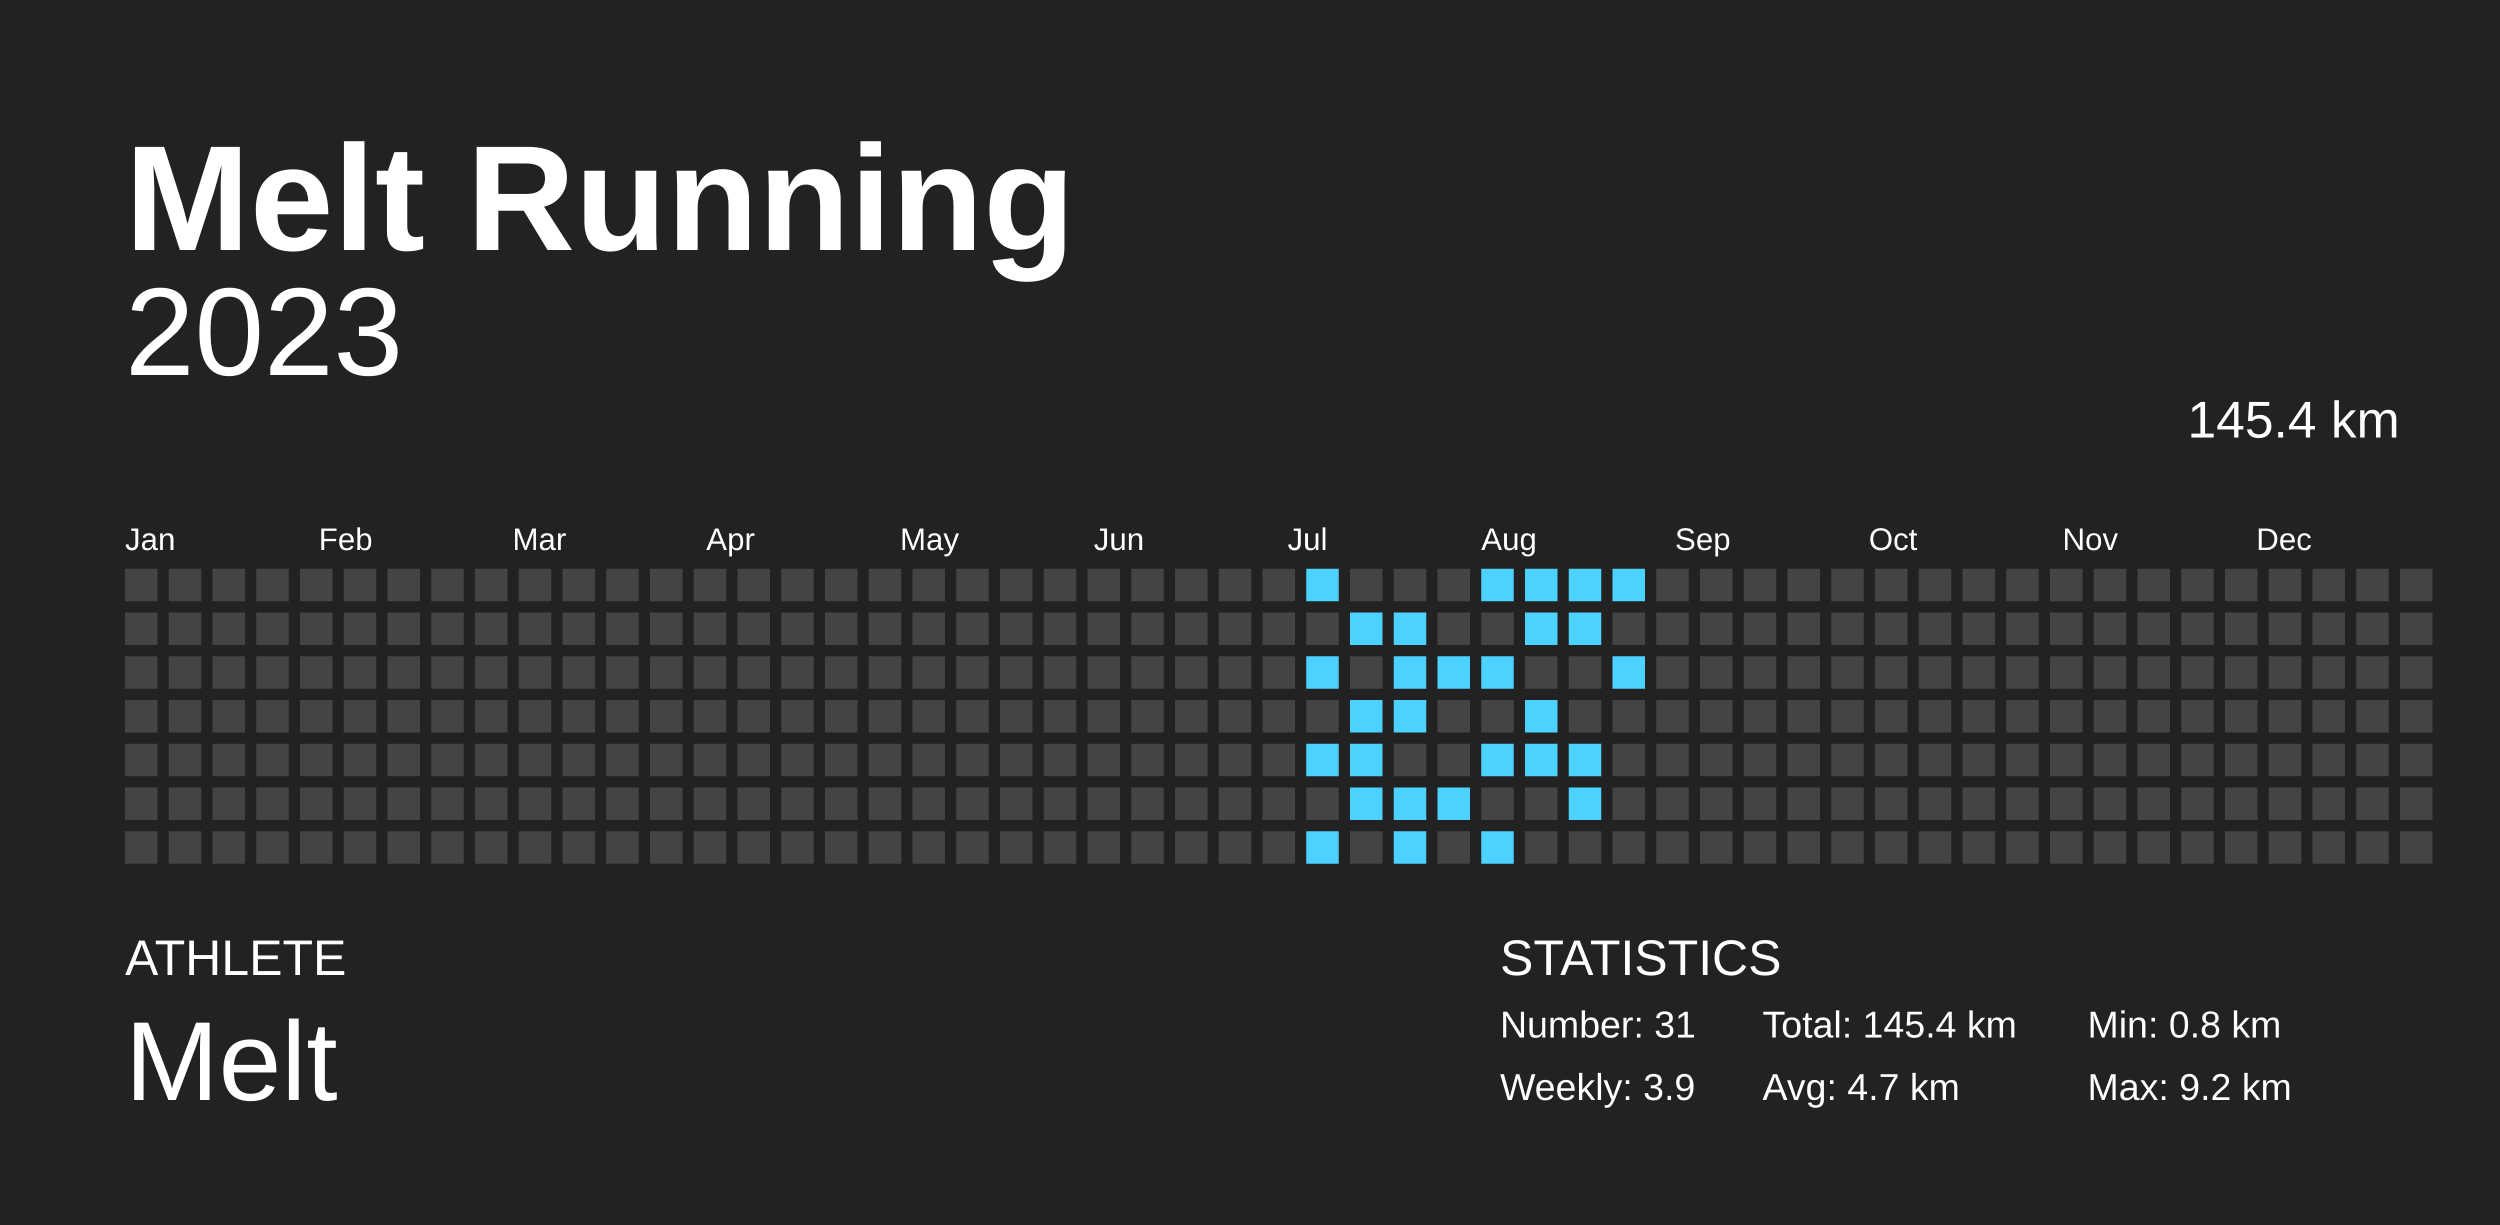
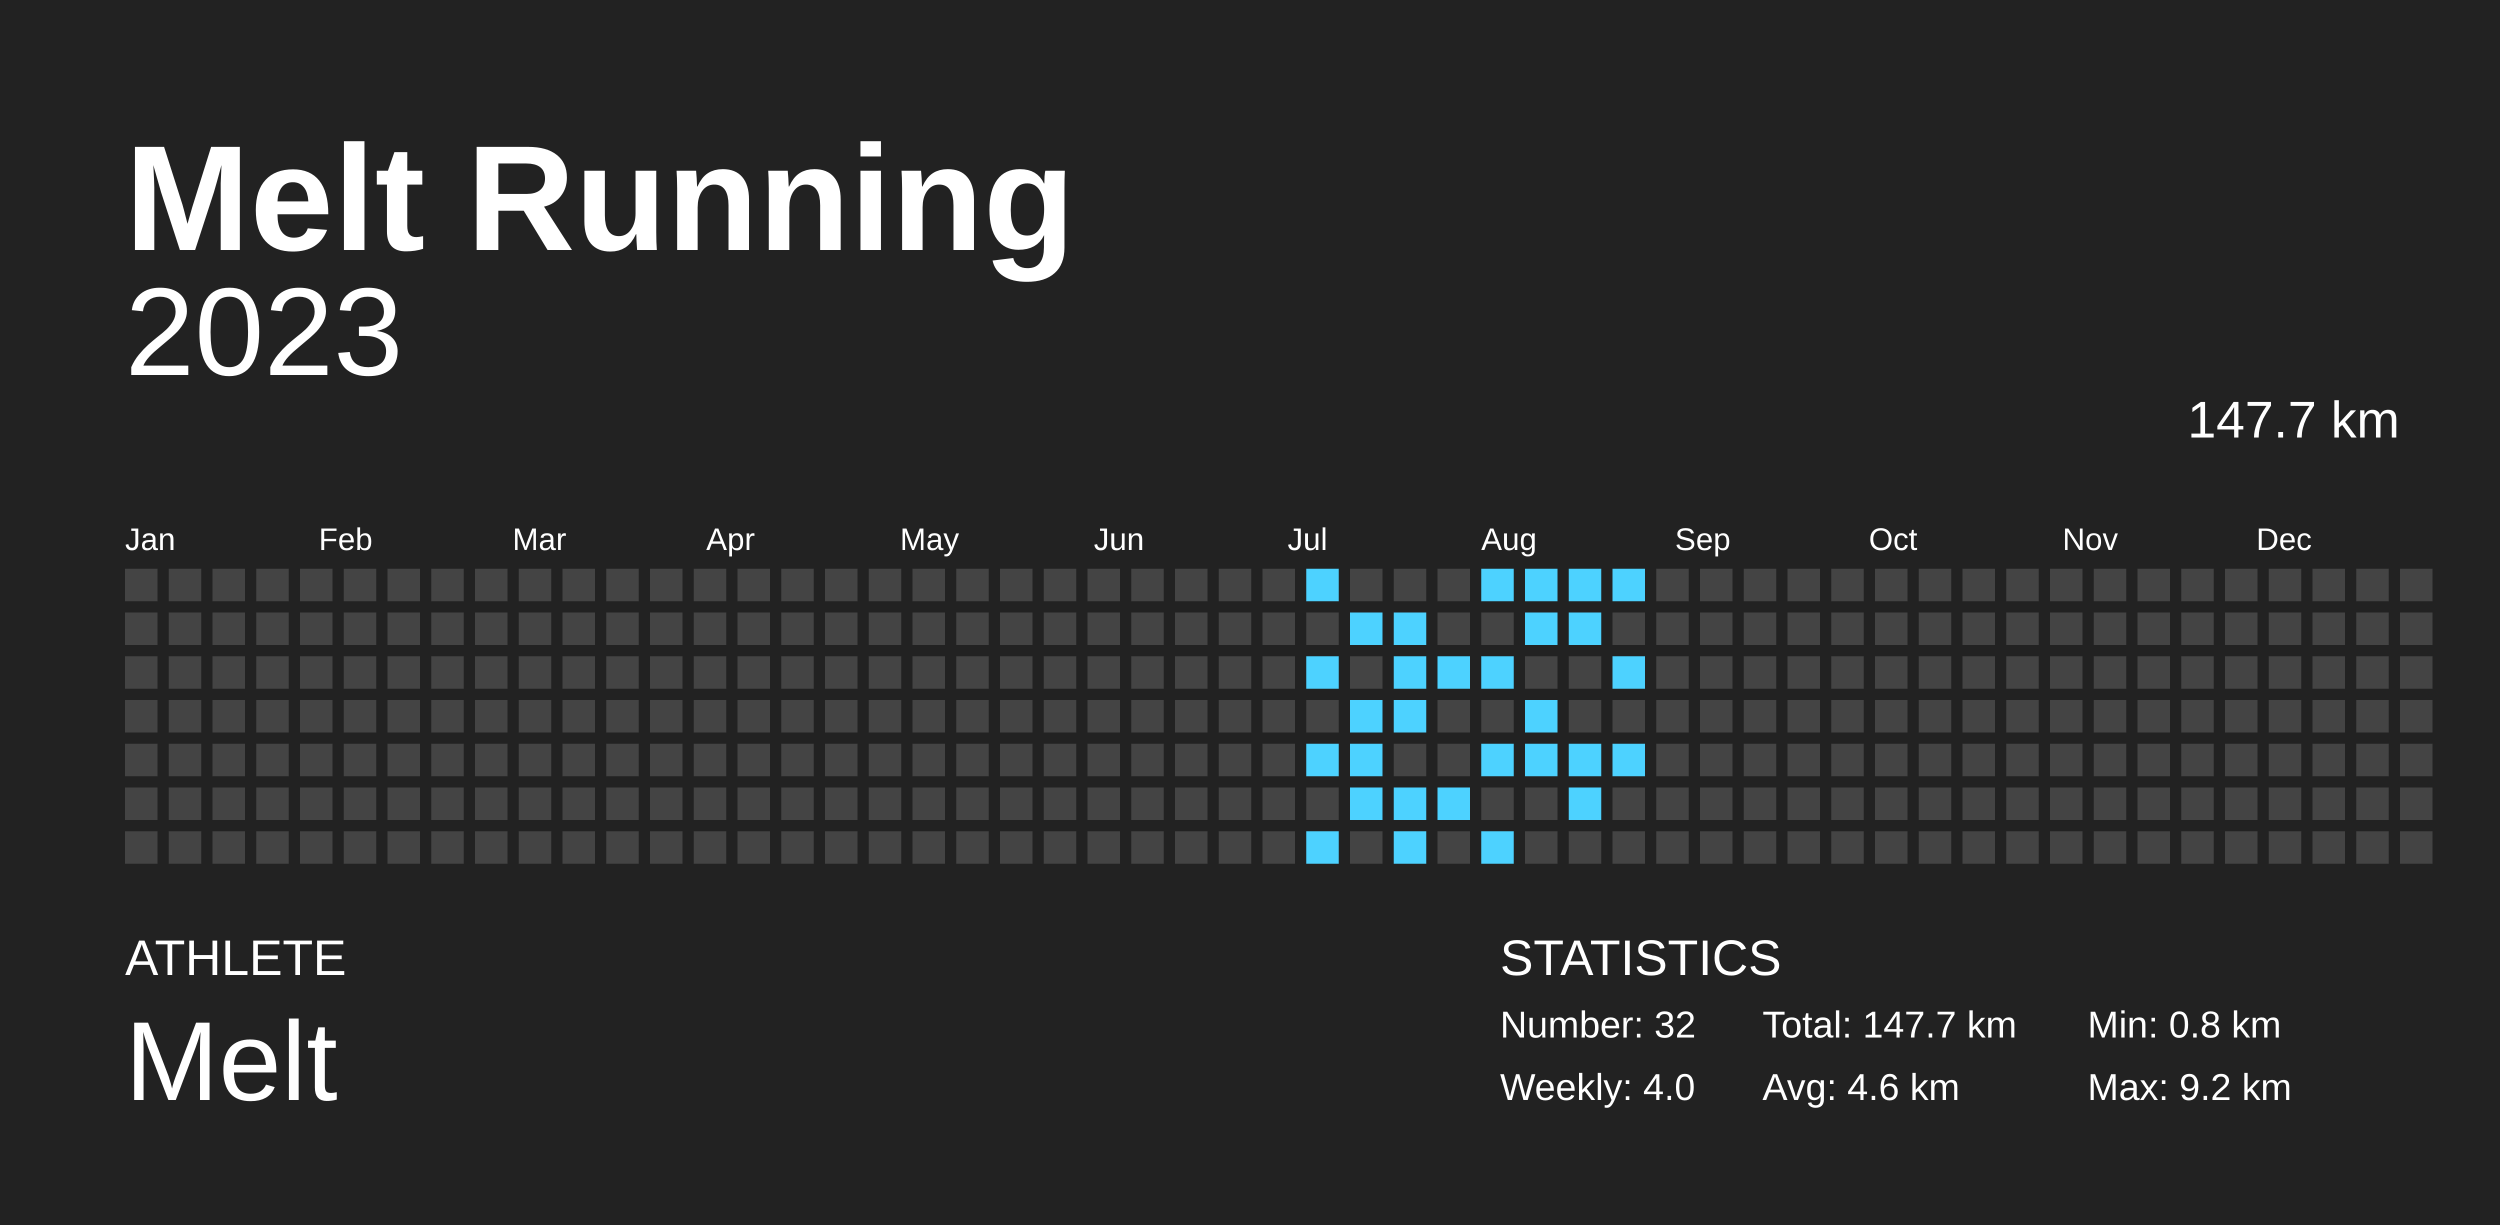
<svg xmlns="http://www.w3.org/2000/svg" baseProfile="full" height="98mm" version="1.1" viewBox="0,0,200,98" width="200mm">
  <defs />
  <rect fill="#222222" height="98" width="200" x="0" y="0" />
  <text fill="#FFFFFF" style="font-size:12px; font-family:Arial; font-weight:bold;" x="10" y="20">Melt Running</text>
  <text fill="#FFFFFF" style="font-size:4px; font-family:Arial" x="10" y="78">ATHLETE</text>
  <text fill="#FFFFFF" style="font-size:9px; font-family:Arial" x="10" y="88">Melt</text>
  <text fill="#FFFFFF" style="font-size:4px; font-family:Arial" x="120" y="78">STATISTICS</text>
-   <text fill="#FFFFFF" style="font-size:3px; font-family:Arial" x="120" y="83">Number: 31</text>
-   <text fill="#FFFFFF" style="font-size:3px; font-family:Arial" x="120" y="88">Weekly: 3.9</text>
-   <text fill="#FFFFFF" style="font-size:3px; font-family:Arial" x="141" y="83">Total: 145.4 km</text>
-   <text fill="#FFFFFF" style="font-size:3px; font-family:Arial" x="141" y="88">Avg: 4.7 km</text>
+   <text fill="#FFFFFF" style="font-size:3px; font-family:Arial" x="120" y="83">Number: 32</text>
+   <text fill="#FFFFFF" style="font-size:3px; font-family:Arial" x="120" y="88">Weekly: 4.0</text>
+   <text fill="#FFFFFF" style="font-size:3px; font-family:Arial" x="141" y="83">Total: 147.7 km</text>
+   <text fill="#FFFFFF" style="font-size:3px; font-family:Arial" x="141" y="88">Avg: 4.6 km</text>
  <text fill="#FFFFFF" style="font-size:3px; font-family:Arial" x="167" y="83">Min: 0.8 km</text>
  <text fill="#FFFFFF" style="font-size:3px; font-family:Arial" x="167" y="88">Max: 9.2 km</text>
  <text alignment-baseline="hanging" fill="#FFFFFF" style="font-size:10.0px; font-family:Arial;" x="10" y="30">2023</text>
-   <text alignment-baseline="hanging" fill="#FFFFFF" style="font-size:4.125px; font-family:Arial;" x="175" y="35">145.4 km</text>
+   <text alignment-baseline="hanging" fill="#FFFFFF" style="font-size:4.125px; font-family:Arial;" x="175" y="35">147.7 km</text>
  <text fill="#FFFFFF" style="font-size:2.5px; font-family:Arial" x="10.0" y="44">Jan</text>
  <text fill="#FFFFFF" style="font-size:2.5px; font-family:Arial" x="25.5" y="44">Feb</text>
  <text fill="#FFFFFF" style="font-size:2.5px; font-family:Arial" x="41.0" y="44">Mar</text>
  <text fill="#FFFFFF" style="font-size:2.5px; font-family:Arial" x="56.5" y="44">Apr</text>
  <text fill="#FFFFFF" style="font-size:2.5px; font-family:Arial" x="72.0" y="44">May</text>
  <text fill="#FFFFFF" style="font-size:2.5px; font-family:Arial" x="87.5" y="44">Jun</text>
  <text fill="#FFFFFF" style="font-size:2.5px; font-family:Arial" x="103.0" y="44">Jul</text>
  <text fill="#FFFFFF" style="font-size:2.5px; font-family:Arial" x="118.5" y="44">Aug</text>
  <text fill="#FFFFFF" style="font-size:2.5px; font-family:Arial" x="134.0" y="44">Sep</text>
  <text fill="#FFFFFF" style="font-size:2.5px; font-family:Arial" x="149.5" y="44">Oct</text>
  <text fill="#FFFFFF" style="font-size:2.5px; font-family:Arial" x="165.0" y="44">Nov</text>
  <text fill="#FFFFFF" style="font-size:2.5px; font-family:Arial" x="180.5" y="44">Dec</text>
  <rect fill="#444444" height="2.6" width="2.6" x="10.0" y="45.5" />
  <rect fill="#444444" height="2.6" width="2.6" x="10.0" y="49.0" />
  <rect fill="#444444" height="2.6" width="2.6" x="10.0" y="52.5" />
  <rect fill="#444444" height="2.6" width="2.6" x="10.0" y="56.0" />
  <rect fill="#444444" height="2.6" width="2.6" x="10.0" y="59.5" />
  <rect fill="#444444" height="2.6" width="2.6" x="10.0" y="63.0" />
  <rect fill="#444444" height="2.6" width="2.6" x="10.0" y="66.5" />
  <rect fill="#444444" height="2.6" width="2.6" x="13.5" y="45.5" />
  <rect fill="#444444" height="2.6" width="2.6" x="13.5" y="49.0" />
  <rect fill="#444444" height="2.6" width="2.6" x="13.5" y="52.5" />
  <rect fill="#444444" height="2.6" width="2.6" x="13.5" y="56.0" />
  <rect fill="#444444" height="2.6" width="2.6" x="13.5" y="59.5" />
  <rect fill="#444444" height="2.6" width="2.6" x="13.5" y="63.0" />
  <rect fill="#444444" height="2.6" width="2.6" x="13.5" y="66.5" />
  <rect fill="#444444" height="2.6" width="2.6" x="17.0" y="45.5" />
  <rect fill="#444444" height="2.6" width="2.6" x="17.0" y="49.0" />
  <rect fill="#444444" height="2.6" width="2.6" x="17.0" y="52.5" />
  <rect fill="#444444" height="2.6" width="2.6" x="17.0" y="56.0" />
  <rect fill="#444444" height="2.6" width="2.6" x="17.0" y="59.5" />
  <rect fill="#444444" height="2.6" width="2.6" x="17.0" y="63.0" />
  <rect fill="#444444" height="2.6" width="2.6" x="17.0" y="66.5" />
  <rect fill="#444444" height="2.6" width="2.6" x="20.5" y="45.5" />
  <rect fill="#444444" height="2.6" width="2.6" x="20.5" y="49.0" />
  <rect fill="#444444" height="2.6" width="2.6" x="20.5" y="52.5" />
  <rect fill="#444444" height="2.6" width="2.6" x="20.5" y="56.0" />
  <rect fill="#444444" height="2.6" width="2.6" x="20.5" y="59.5" />
  <rect fill="#444444" height="2.6" width="2.6" x="20.5" y="63.0" />
  <rect fill="#444444" height="2.6" width="2.6" x="20.5" y="66.5" />
  <rect fill="#444444" height="2.6" width="2.6" x="24.0" y="45.5" />
  <rect fill="#444444" height="2.6" width="2.6" x="24.0" y="49.0" />
  <rect fill="#444444" height="2.6" width="2.6" x="24.0" y="52.5" />
  <rect fill="#444444" height="2.6" width="2.6" x="24.0" y="56.0" />
  <rect fill="#444444" height="2.6" width="2.6" x="24.0" y="59.5" />
  <rect fill="#444444" height="2.6" width="2.6" x="24.0" y="63.0" />
  <rect fill="#444444" height="2.6" width="2.6" x="24.0" y="66.5" />
  <rect fill="#444444" height="2.6" width="2.6" x="27.5" y="45.5" />
  <rect fill="#444444" height="2.6" width="2.6" x="27.5" y="49.0" />
  <rect fill="#444444" height="2.6" width="2.6" x="27.5" y="52.5" />
  <rect fill="#444444" height="2.6" width="2.6" x="27.5" y="56.0" />
  <rect fill="#444444" height="2.6" width="2.6" x="27.5" y="59.5" />
  <rect fill="#444444" height="2.6" width="2.6" x="27.5" y="63.0" />
  <rect fill="#444444" height="2.6" width="2.6" x="27.5" y="66.5" />
  <rect fill="#444444" height="2.6" width="2.6" x="31.0" y="45.5" />
  <rect fill="#444444" height="2.6" width="2.6" x="31.0" y="49.0" />
  <rect fill="#444444" height="2.6" width="2.6" x="31.0" y="52.5" />
  <rect fill="#444444" height="2.6" width="2.6" x="31.0" y="56.0" />
  <rect fill="#444444" height="2.6" width="2.6" x="31.0" y="59.5" />
  <rect fill="#444444" height="2.6" width="2.6" x="31.0" y="63.0" />
  <rect fill="#444444" height="2.6" width="2.6" x="31.0" y="66.5" />
  <rect fill="#444444" height="2.6" width="2.6" x="34.5" y="45.5" />
  <rect fill="#444444" height="2.6" width="2.6" x="34.5" y="49.0" />
  <rect fill="#444444" height="2.6" width="2.6" x="34.5" y="52.5" />
  <rect fill="#444444" height="2.6" width="2.6" x="34.5" y="56.0" />
  <rect fill="#444444" height="2.6" width="2.6" x="34.5" y="59.5" />
  <rect fill="#444444" height="2.6" width="2.6" x="34.5" y="63.0" />
  <rect fill="#444444" height="2.6" width="2.6" x="34.5" y="66.5" />
  <rect fill="#444444" height="2.6" width="2.6" x="38.0" y="45.5" />
  <rect fill="#444444" height="2.6" width="2.6" x="38.0" y="49.0" />
  <rect fill="#444444" height="2.6" width="2.6" x="38.0" y="52.5" />
  <rect fill="#444444" height="2.6" width="2.6" x="38.0" y="56.0" />
  <rect fill="#444444" height="2.6" width="2.6" x="38.0" y="59.5" />
  <rect fill="#444444" height="2.6" width="2.6" x="38.0" y="63.0" />
  <rect fill="#444444" height="2.6" width="2.6" x="38.0" y="66.5" />
  <rect fill="#444444" height="2.6" width="2.6" x="41.5" y="45.5" />
  <rect fill="#444444" height="2.6" width="2.6" x="41.5" y="49.0" />
  <rect fill="#444444" height="2.6" width="2.6" x="41.5" y="52.5" />
  <rect fill="#444444" height="2.6" width="2.6" x="41.5" y="56.0" />
  <rect fill="#444444" height="2.6" width="2.6" x="41.5" y="59.5" />
  <rect fill="#444444" height="2.6" width="2.6" x="41.5" y="63.0" />
  <rect fill="#444444" height="2.6" width="2.6" x="41.5" y="66.5" />
  <rect fill="#444444" height="2.6" width="2.6" x="45.0" y="45.5" />
  <rect fill="#444444" height="2.6" width="2.6" x="45.0" y="49.0" />
  <rect fill="#444444" height="2.6" width="2.6" x="45.0" y="52.5" />
  <rect fill="#444444" height="2.6" width="2.6" x="45.0" y="56.0" />
  <rect fill="#444444" height="2.6" width="2.6" x="45.0" y="59.5" />
  <rect fill="#444444" height="2.6" width="2.6" x="45.0" y="63.0" />
  <rect fill="#444444" height="2.6" width="2.6" x="45.0" y="66.5" />
  <rect fill="#444444" height="2.6" width="2.6" x="48.5" y="45.5" />
  <rect fill="#444444" height="2.6" width="2.6" x="48.5" y="49.0" />
  <rect fill="#444444" height="2.6" width="2.6" x="48.5" y="52.5" />
  <rect fill="#444444" height="2.6" width="2.6" x="48.5" y="56.0" />
  <rect fill="#444444" height="2.6" width="2.6" x="48.5" y="59.5" />
  <rect fill="#444444" height="2.6" width="2.6" x="48.5" y="63.0" />
  <rect fill="#444444" height="2.6" width="2.6" x="48.5" y="66.5" />
  <rect fill="#444444" height="2.6" width="2.6" x="52.0" y="45.5" />
  <rect fill="#444444" height="2.6" width="2.6" x="52.0" y="49.0" />
  <rect fill="#444444" height="2.6" width="2.6" x="52.0" y="52.5" />
  <rect fill="#444444" height="2.6" width="2.6" x="52.0" y="56.0" />
  <rect fill="#444444" height="2.6" width="2.6" x="52.0" y="59.5" />
  <rect fill="#444444" height="2.6" width="2.6" x="52.0" y="63.0" />
  <rect fill="#444444" height="2.6" width="2.6" x="52.0" y="66.5" />
  <rect fill="#444444" height="2.6" width="2.6" x="55.5" y="45.5" />
  <rect fill="#444444" height="2.6" width="2.6" x="55.5" y="49.0" />
  <rect fill="#444444" height="2.6" width="2.6" x="55.5" y="52.5" />
  <rect fill="#444444" height="2.6" width="2.6" x="55.5" y="56.0" />
  <rect fill="#444444" height="2.6" width="2.6" x="55.5" y="59.5" />
  <rect fill="#444444" height="2.6" width="2.6" x="55.5" y="63.0" />
  <rect fill="#444444" height="2.6" width="2.6" x="55.5" y="66.5" />
  <rect fill="#444444" height="2.6" width="2.6" x="59.0" y="45.5" />
  <rect fill="#444444" height="2.6" width="2.6" x="59.0" y="49.0" />
  <rect fill="#444444" height="2.6" width="2.6" x="59.0" y="52.5" />
  <rect fill="#444444" height="2.6" width="2.6" x="59.0" y="56.0" />
  <rect fill="#444444" height="2.6" width="2.6" x="59.0" y="59.5" />
  <rect fill="#444444" height="2.6" width="2.6" x="59.0" y="63.0" />
  <rect fill="#444444" height="2.6" width="2.6" x="59.0" y="66.5" />
  <rect fill="#444444" height="2.6" width="2.6" x="62.5" y="45.5" />
  <rect fill="#444444" height="2.6" width="2.6" x="62.5" y="49.0" />
  <rect fill="#444444" height="2.6" width="2.6" x="62.5" y="52.5" />
  <rect fill="#444444" height="2.6" width="2.6" x="62.5" y="56.0" />
  <rect fill="#444444" height="2.6" width="2.6" x="62.5" y="59.5" />
  <rect fill="#444444" height="2.6" width="2.6" x="62.5" y="63.0" />
  <rect fill="#444444" height="2.6" width="2.6" x="62.5" y="66.5" />
  <rect fill="#444444" height="2.6" width="2.6" x="66.0" y="45.5" />
  <rect fill="#444444" height="2.6" width="2.6" x="66.0" y="49.0" />
  <rect fill="#444444" height="2.6" width="2.6" x="66.0" y="52.5" />
  <rect fill="#444444" height="2.6" width="2.6" x="66.0" y="56.0" />
  <rect fill="#444444" height="2.6" width="2.6" x="66.0" y="59.5" />
  <rect fill="#444444" height="2.6" width="2.6" x="66.0" y="63.0" />
  <rect fill="#444444" height="2.6" width="2.6" x="66.0" y="66.5" />
  <rect fill="#444444" height="2.6" width="2.6" x="69.5" y="45.5" />
  <rect fill="#444444" height="2.6" width="2.6" x="69.5" y="49.0" />
  <rect fill="#444444" height="2.6" width="2.6" x="69.5" y="52.5" />
  <rect fill="#444444" height="2.6" width="2.6" x="69.5" y="56.0" />
  <rect fill="#444444" height="2.6" width="2.6" x="69.5" y="59.5" />
  <rect fill="#444444" height="2.6" width="2.6" x="69.5" y="63.0" />
  <rect fill="#444444" height="2.6" width="2.6" x="69.5" y="66.5" />
  <rect fill="#444444" height="2.6" width="2.6" x="73.0" y="45.5" />
  <rect fill="#444444" height="2.6" width="2.6" x="73.0" y="49.0" />
  <rect fill="#444444" height="2.6" width="2.6" x="73.0" y="52.5" />
  <rect fill="#444444" height="2.6" width="2.6" x="73.0" y="56.0" />
  <rect fill="#444444" height="2.6" width="2.6" x="73.0" y="59.5" />
  <rect fill="#444444" height="2.6" width="2.6" x="73.0" y="63.0" />
  <rect fill="#444444" height="2.6" width="2.6" x="73.0" y="66.5" />
  <rect fill="#444444" height="2.6" width="2.6" x="76.5" y="45.5" />
  <rect fill="#444444" height="2.6" width="2.6" x="76.5" y="49.0" />
  <rect fill="#444444" height="2.6" width="2.6" x="76.5" y="52.5" />
  <rect fill="#444444" height="2.6" width="2.6" x="76.5" y="56.0" />
  <rect fill="#444444" height="2.6" width="2.6" x="76.5" y="59.5" />
  <rect fill="#444444" height="2.6" width="2.6" x="76.5" y="63.0" />
  <rect fill="#444444" height="2.6" width="2.6" x="76.5" y="66.5" />
  <rect fill="#444444" height="2.6" width="2.6" x="80.0" y="45.5" />
  <rect fill="#444444" height="2.6" width="2.6" x="80.0" y="49.0" />
  <rect fill="#444444" height="2.6" width="2.6" x="80.0" y="52.5" />
  <rect fill="#444444" height="2.6" width="2.6" x="80.0" y="56.0" />
  <rect fill="#444444" height="2.6" width="2.6" x="80.0" y="59.5" />
  <rect fill="#444444" height="2.6" width="2.6" x="80.0" y="63.0" />
  <rect fill="#444444" height="2.6" width="2.6" x="80.0" y="66.5" />
  <rect fill="#444444" height="2.6" width="2.6" x="83.5" y="45.5" />
  <rect fill="#444444" height="2.6" width="2.6" x="83.5" y="49.0" />
  <rect fill="#444444" height="2.6" width="2.6" x="83.5" y="52.5" />
  <rect fill="#444444" height="2.6" width="2.6" x="83.5" y="56.0" />
  <rect fill="#444444" height="2.6" width="2.6" x="83.5" y="59.5" />
  <rect fill="#444444" height="2.6" width="2.6" x="83.5" y="63.0" />
  <rect fill="#444444" height="2.6" width="2.6" x="83.5" y="66.5" />
  <rect fill="#444444" height="2.6" width="2.6" x="87.0" y="45.5" />
  <rect fill="#444444" height="2.6" width="2.6" x="87.0" y="49.0" />
  <rect fill="#444444" height="2.6" width="2.6" x="87.0" y="52.5" />
  <rect fill="#444444" height="2.6" width="2.6" x="87.0" y="56.0" />
  <rect fill="#444444" height="2.6" width="2.6" x="87.0" y="59.5" />
  <rect fill="#444444" height="2.6" width="2.6" x="87.0" y="63.0" />
  <rect fill="#444444" height="2.6" width="2.6" x="87.0" y="66.5" />
  <rect fill="#444444" height="2.6" width="2.6" x="90.5" y="45.5" />
  <rect fill="#444444" height="2.6" width="2.6" x="90.5" y="49.0" />
  <rect fill="#444444" height="2.6" width="2.6" x="90.5" y="52.5" />
  <rect fill="#444444" height="2.6" width="2.6" x="90.5" y="56.0" />
  <rect fill="#444444" height="2.6" width="2.6" x="90.5" y="59.5" />
  <rect fill="#444444" height="2.6" width="2.6" x="90.5" y="63.0" />
  <rect fill="#444444" height="2.6" width="2.6" x="90.5" y="66.5" />
  <rect fill="#444444" height="2.6" width="2.6" x="94.0" y="45.5" />
  <rect fill="#444444" height="2.6" width="2.6" x="94.0" y="49.0" />
  <rect fill="#444444" height="2.6" width="2.6" x="94.0" y="52.5" />
  <rect fill="#444444" height="2.6" width="2.6" x="94.0" y="56.0" />
  <rect fill="#444444" height="2.6" width="2.6" x="94.0" y="59.5" />
  <rect fill="#444444" height="2.6" width="2.6" x="94.0" y="63.0" />
  <rect fill="#444444" height="2.6" width="2.6" x="94.0" y="66.5" />
  <rect fill="#444444" height="2.6" width="2.6" x="97.5" y="45.5" />
  <rect fill="#444444" height="2.6" width="2.6" x="97.5" y="49.0" />
  <rect fill="#444444" height="2.6" width="2.6" x="97.5" y="52.5" />
  <rect fill="#444444" height="2.6" width="2.6" x="97.5" y="56.0" />
  <rect fill="#444444" height="2.6" width="2.6" x="97.5" y="59.5" />
  <rect fill="#444444" height="2.6" width="2.6" x="97.5" y="63.0" />
  <rect fill="#444444" height="2.6" width="2.6" x="97.5" y="66.5" />
  <rect fill="#444444" height="2.6" width="2.6" x="101.0" y="45.5" />
  <rect fill="#444444" height="2.6" width="2.6" x="101.0" y="49.0" />
  <rect fill="#444444" height="2.6" width="2.6" x="101.0" y="52.5" />
  <rect fill="#444444" height="2.6" width="2.6" x="101.0" y="56.0" />
  <rect fill="#444444" height="2.6" width="2.6" x="101.0" y="59.5" />
  <rect fill="#444444" height="2.6" width="2.6" x="101.0" y="63.0" />
  <rect fill="#444444" height="2.6" width="2.6" x="101.0" y="66.5" />
  <rect fill="#4dd2ff" height="2.6" width="2.6" x="104.5" y="45.5" />
  <rect fill="#444444" height="2.6" width="2.6" x="104.5" y="49.0" />
  <rect fill="#4dd2ff" height="2.6" width="2.6" x="104.5" y="52.5" />
  <rect fill="#444444" height="2.6" width="2.6" x="104.5" y="56.0" />
  <rect fill="#4dd2ff" height="2.6" width="2.6" x="104.5" y="59.5" />
  <rect fill="#444444" height="2.6" width="2.6" x="104.5" y="63.0" />
  <rect fill="#4dd2ff" height="2.6" width="2.6" x="104.5" y="66.5" />
  <rect fill="#444444" height="2.6" width="2.6" x="108.0" y="45.5" />
  <rect fill="#4dd2ff" height="2.6" width="2.6" x="108.0" y="49.0" />
  <rect fill="#444444" height="2.6" width="2.6" x="108.0" y="52.5" />
  <rect fill="#4dd2ff" height="2.6" width="2.6" x="108.0" y="56.0" />
  <rect fill="#4dd2ff" height="2.6" width="2.6" x="108.0" y="59.5" />
  <rect fill="#4dd2ff" height="2.6" width="2.6" x="108.0" y="63.0" />
  <rect fill="#444444" height="2.6" width="2.6" x="108.0" y="66.5" />
  <rect fill="#444444" height="2.6" width="2.6" x="111.5" y="45.5" />
  <rect fill="#4dd2ff" height="2.6" width="2.6" x="111.5" y="49.0" />
  <rect fill="#4dd2ff" height="2.6" width="2.6" x="111.5" y="52.5" />
  <rect fill="#4dd2ff" height="2.6" width="2.6" x="111.5" y="56.0" />
  <rect fill="#444444" height="2.6" width="2.6" x="111.5" y="59.5" />
  <rect fill="#4dd2ff" height="2.6" width="2.6" x="111.5" y="63.0" />
  <rect fill="#4dd2ff" height="2.6" width="2.6" x="111.5" y="66.5" />
  <rect fill="#444444" height="2.6" width="2.6" x="115.0" y="45.5" />
  <rect fill="#444444" height="2.6" width="2.6" x="115.0" y="49.0" />
  <rect fill="#4dd2ff" height="2.6" width="2.6" x="115.0" y="52.5" />
  <rect fill="#444444" height="2.6" width="2.6" x="115.0" y="56.0" />
  <rect fill="#444444" height="2.6" width="2.6" x="115.0" y="59.5" />
  <rect fill="#4dd2ff" height="2.6" width="2.6" x="115.0" y="63.0" />
  <rect fill="#444444" height="2.6" width="2.6" x="115.0" y="66.5" />
  <rect fill="#4dd2ff" height="2.6" width="2.6" x="118.5" y="45.5" />
  <rect fill="#444444" height="2.6" width="2.6" x="118.5" y="49.0" />
  <rect fill="#4dd2ff" height="2.6" width="2.6" x="118.5" y="52.5" />
  <rect fill="#444444" height="2.6" width="2.6" x="118.5" y="56.0" />
  <rect fill="#4dd2ff" height="2.6" width="2.6" x="118.5" y="59.5" />
  <rect fill="#444444" height="2.6" width="2.6" x="118.5" y="63.0" />
  <rect fill="#4dd2ff" height="2.6" width="2.6" x="118.5" y="66.5" />
  <rect fill="#4dd2ff" height="2.6" width="2.6" x="122.0" y="45.5" />
  <rect fill="#4dd2ff" height="2.6" width="2.6" x="122.0" y="49.0" />
  <rect fill="#444444" height="2.6" width="2.6" x="122.0" y="52.5" />
  <rect fill="#4dd2ff" height="2.6" width="2.6" x="122.0" y="56.0" />
  <rect fill="#4dd2ff" height="2.6" width="2.6" x="122.0" y="59.5" />
  <rect fill="#444444" height="2.6" width="2.6" x="122.0" y="63.0" />
  <rect fill="#444444" height="2.6" width="2.6" x="122.0" y="66.5" />
  <rect fill="#4dd2ff" height="2.6" width="2.6" x="125.5" y="45.5" />
  <rect fill="#4dd2ff" height="2.6" width="2.6" x="125.5" y="49.0" />
  <rect fill="#444444" height="2.6" width="2.6" x="125.5" y="52.5" />
  <rect fill="#444444" height="2.6" width="2.6" x="125.5" y="56.0" />
  <rect fill="#4dd2ff" height="2.6" width="2.6" x="125.5" y="59.5" />
  <rect fill="#4dd2ff" height="2.6" width="2.6" x="125.5" y="63.0" />
  <rect fill="#444444" height="2.6" width="2.6" x="125.5" y="66.5" />
  <rect fill="#4dd2ff" height="2.6" width="2.6" x="129.0" y="45.5" />
  <rect fill="#444444" height="2.6" width="2.6" x="129.0" y="49.0" />
  <rect fill="#4dd2ff" height="2.6" width="2.6" x="129.0" y="52.5" />
  <rect fill="#444444" height="2.6" width="2.6" x="129.0" y="56.0" />
-   <rect fill="#444444" height="2.6" width="2.6" x="129.0" y="59.5" />
+   <rect fill="#4dd2ff" height="2.6" width="2.6" x="129.0" y="59.5" />
  <rect fill="#444444" height="2.6" width="2.6" x="129.0" y="63.0" />
  <rect fill="#444444" height="2.6" width="2.6" x="129.0" y="66.5" />
  <rect fill="#444444" height="2.6" width="2.6" x="132.5" y="45.5" />
  <rect fill="#444444" height="2.6" width="2.6" x="132.5" y="49.0" />
  <rect fill="#444444" height="2.6" width="2.6" x="132.5" y="52.5" />
  <rect fill="#444444" height="2.6" width="2.6" x="132.5" y="56.0" />
  <rect fill="#444444" height="2.6" width="2.6" x="132.5" y="59.5" />
  <rect fill="#444444" height="2.6" width="2.6" x="132.5" y="63.0" />
  <rect fill="#444444" height="2.6" width="2.6" x="132.5" y="66.5" />
  <rect fill="#444444" height="2.6" width="2.6" x="136.0" y="45.5" />
  <rect fill="#444444" height="2.6" width="2.6" x="136.0" y="49.0" />
  <rect fill="#444444" height="2.6" width="2.6" x="136.0" y="52.5" />
  <rect fill="#444444" height="2.6" width="2.6" x="136.0" y="56.0" />
  <rect fill="#444444" height="2.6" width="2.6" x="136.0" y="59.5" />
  <rect fill="#444444" height="2.6" width="2.6" x="136.0" y="63.0" />
  <rect fill="#444444" height="2.6" width="2.6" x="136.0" y="66.5" />
  <rect fill="#444444" height="2.6" width="2.6" x="139.5" y="45.5" />
  <rect fill="#444444" height="2.6" width="2.6" x="139.5" y="49.0" />
  <rect fill="#444444" height="2.6" width="2.6" x="139.5" y="52.5" />
  <rect fill="#444444" height="2.6" width="2.6" x="139.5" y="56.0" />
  <rect fill="#444444" height="2.6" width="2.6" x="139.5" y="59.5" />
  <rect fill="#444444" height="2.6" width="2.6" x="139.5" y="63.0" />
  <rect fill="#444444" height="2.6" width="2.6" x="139.5" y="66.5" />
  <rect fill="#444444" height="2.6" width="2.6" x="143.0" y="45.5" />
  <rect fill="#444444" height="2.6" width="2.6" x="143.0" y="49.0" />
  <rect fill="#444444" height="2.6" width="2.6" x="143.0" y="52.5" />
  <rect fill="#444444" height="2.6" width="2.6" x="143.0" y="56.0" />
  <rect fill="#444444" height="2.6" width="2.6" x="143.0" y="59.5" />
  <rect fill="#444444" height="2.6" width="2.6" x="143.0" y="63.0" />
  <rect fill="#444444" height="2.6" width="2.6" x="143.0" y="66.5" />
  <rect fill="#444444" height="2.6" width="2.6" x="146.5" y="45.5" />
  <rect fill="#444444" height="2.6" width="2.6" x="146.5" y="49.0" />
  <rect fill="#444444" height="2.6" width="2.6" x="146.5" y="52.5" />
  <rect fill="#444444" height="2.6" width="2.6" x="146.5" y="56.0" />
  <rect fill="#444444" height="2.6" width="2.6" x="146.5" y="59.5" />
  <rect fill="#444444" height="2.6" width="2.6" x="146.5" y="63.0" />
  <rect fill="#444444" height="2.6" width="2.6" x="146.5" y="66.5" />
  <rect fill="#444444" height="2.6" width="2.6" x="150.0" y="45.5" />
  <rect fill="#444444" height="2.6" width="2.6" x="150.0" y="49.0" />
  <rect fill="#444444" height="2.6" width="2.6" x="150.0" y="52.5" />
  <rect fill="#444444" height="2.6" width="2.6" x="150.0" y="56.0" />
  <rect fill="#444444" height="2.6" width="2.6" x="150.0" y="59.5" />
  <rect fill="#444444" height="2.6" width="2.6" x="150.0" y="63.0" />
  <rect fill="#444444" height="2.6" width="2.6" x="150.0" y="66.5" />
  <rect fill="#444444" height="2.6" width="2.6" x="153.5" y="45.5" />
  <rect fill="#444444" height="2.6" width="2.6" x="153.5" y="49.0" />
  <rect fill="#444444" height="2.6" width="2.6" x="153.5" y="52.5" />
  <rect fill="#444444" height="2.6" width="2.6" x="153.5" y="56.0" />
  <rect fill="#444444" height="2.6" width="2.6" x="153.5" y="59.5" />
  <rect fill="#444444" height="2.6" width="2.6" x="153.5" y="63.0" />
  <rect fill="#444444" height="2.6" width="2.6" x="153.5" y="66.5" />
  <rect fill="#444444" height="2.6" width="2.6" x="157.0" y="45.5" />
  <rect fill="#444444" height="2.6" width="2.6" x="157.0" y="49.0" />
  <rect fill="#444444" height="2.6" width="2.6" x="157.0" y="52.5" />
  <rect fill="#444444" height="2.6" width="2.6" x="157.0" y="56.0" />
  <rect fill="#444444" height="2.6" width="2.6" x="157.0" y="59.5" />
  <rect fill="#444444" height="2.6" width="2.6" x="157.0" y="63.0" />
  <rect fill="#444444" height="2.6" width="2.6" x="157.0" y="66.5" />
  <rect fill="#444444" height="2.6" width="2.6" x="160.5" y="45.5" />
  <rect fill="#444444" height="2.6" width="2.6" x="160.5" y="49.0" />
  <rect fill="#444444" height="2.6" width="2.6" x="160.5" y="52.5" />
  <rect fill="#444444" height="2.6" width="2.6" x="160.5" y="56.0" />
  <rect fill="#444444" height="2.6" width="2.6" x="160.5" y="59.5" />
  <rect fill="#444444" height="2.6" width="2.6" x="160.5" y="63.0" />
  <rect fill="#444444" height="2.6" width="2.6" x="160.5" y="66.5" />
  <rect fill="#444444" height="2.6" width="2.6" x="164.0" y="45.5" />
  <rect fill="#444444" height="2.6" width="2.6" x="164.0" y="49.0" />
  <rect fill="#444444" height="2.6" width="2.6" x="164.0" y="52.5" />
  <rect fill="#444444" height="2.6" width="2.6" x="164.0" y="56.0" />
  <rect fill="#444444" height="2.6" width="2.6" x="164.0" y="59.5" />
  <rect fill="#444444" height="2.6" width="2.6" x="164.0" y="63.0" />
  <rect fill="#444444" height="2.6" width="2.6" x="164.0" y="66.5" />
  <rect fill="#444444" height="2.6" width="2.6" x="167.5" y="45.5" />
  <rect fill="#444444" height="2.6" width="2.6" x="167.5" y="49.0" />
  <rect fill="#444444" height="2.6" width="2.6" x="167.5" y="52.5" />
  <rect fill="#444444" height="2.6" width="2.6" x="167.5" y="56.0" />
  <rect fill="#444444" height="2.6" width="2.6" x="167.5" y="59.5" />
  <rect fill="#444444" height="2.6" width="2.6" x="167.5" y="63.0" />
  <rect fill="#444444" height="2.6" width="2.6" x="167.5" y="66.5" />
  <rect fill="#444444" height="2.6" width="2.6" x="171.0" y="45.5" />
  <rect fill="#444444" height="2.6" width="2.6" x="171.0" y="49.0" />
  <rect fill="#444444" height="2.6" width="2.6" x="171.0" y="52.5" />
  <rect fill="#444444" height="2.6" width="2.6" x="171.0" y="56.0" />
  <rect fill="#444444" height="2.6" width="2.6" x="171.0" y="59.5" />
  <rect fill="#444444" height="2.6" width="2.6" x="171.0" y="63.0" />
  <rect fill="#444444" height="2.6" width="2.6" x="171.0" y="66.5" />
  <rect fill="#444444" height="2.6" width="2.6" x="174.5" y="45.5" />
  <rect fill="#444444" height="2.6" width="2.6" x="174.5" y="49.0" />
  <rect fill="#444444" height="2.6" width="2.6" x="174.5" y="52.5" />
  <rect fill="#444444" height="2.6" width="2.6" x="174.5" y="56.0" />
  <rect fill="#444444" height="2.6" width="2.6" x="174.5" y="59.5" />
  <rect fill="#444444" height="2.6" width="2.6" x="174.5" y="63.0" />
  <rect fill="#444444" height="2.6" width="2.6" x="174.5" y="66.5" />
  <rect fill="#444444" height="2.6" width="2.6" x="178.0" y="45.5" />
  <rect fill="#444444" height="2.6" width="2.6" x="178.0" y="49.0" />
  <rect fill="#444444" height="2.6" width="2.6" x="178.0" y="52.5" />
  <rect fill="#444444" height="2.6" width="2.6" x="178.0" y="56.0" />
  <rect fill="#444444" height="2.6" width="2.6" x="178.0" y="59.5" />
  <rect fill="#444444" height="2.6" width="2.6" x="178.0" y="63.0" />
  <rect fill="#444444" height="2.6" width="2.6" x="178.0" y="66.5" />
  <rect fill="#444444" height="2.6" width="2.6" x="181.5" y="45.5" />
  <rect fill="#444444" height="2.6" width="2.6" x="181.5" y="49.0" />
  <rect fill="#444444" height="2.6" width="2.6" x="181.5" y="52.5" />
  <rect fill="#444444" height="2.6" width="2.6" x="181.5" y="56.0" />
  <rect fill="#444444" height="2.6" width="2.6" x="181.5" y="59.5" />
  <rect fill="#444444" height="2.6" width="2.6" x="181.5" y="63.0" />
  <rect fill="#444444" height="2.6" width="2.6" x="181.5" y="66.5" />
  <rect fill="#444444" height="2.6" width="2.6" x="185.0" y="45.5" />
  <rect fill="#444444" height="2.6" width="2.6" x="185.0" y="49.0" />
  <rect fill="#444444" height="2.6" width="2.6" x="185.0" y="52.5" />
  <rect fill="#444444" height="2.6" width="2.6" x="185.0" y="56.0" />
  <rect fill="#444444" height="2.6" width="2.6" x="185.0" y="59.5" />
  <rect fill="#444444" height="2.6" width="2.6" x="185.0" y="63.0" />
  <rect fill="#444444" height="2.6" width="2.6" x="185.0" y="66.5" />
  <rect fill="#444444" height="2.6" width="2.6" x="188.5" y="45.5" />
  <rect fill="#444444" height="2.6" width="2.6" x="188.5" y="49.0" />
  <rect fill="#444444" height="2.6" width="2.6" x="188.5" y="52.5" />
  <rect fill="#444444" height="2.6" width="2.6" x="188.5" y="56.0" />
  <rect fill="#444444" height="2.6" width="2.6" x="188.5" y="59.5" />
  <rect fill="#444444" height="2.6" width="2.6" x="188.5" y="63.0" />
  <rect fill="#444444" height="2.6" width="2.6" x="188.5" y="66.5" />
  <rect fill="#444444" height="2.6" width="2.6" x="192.0" y="45.5" />
  <rect fill="#444444" height="2.6" width="2.6" x="192.0" y="49.0" />
  <rect fill="#444444" height="2.6" width="2.6" x="192.0" y="52.5" />
  <rect fill="#444444" height="2.6" width="2.6" x="192.0" y="56.0" />
  <rect fill="#444444" height="2.6" width="2.6" x="192.0" y="59.5" />
  <rect fill="#444444" height="2.6" width="2.6" x="192.0" y="63.0" />
  <rect fill="#444444" height="2.6" width="2.6" x="192.0" y="66.5" />
</svg>
